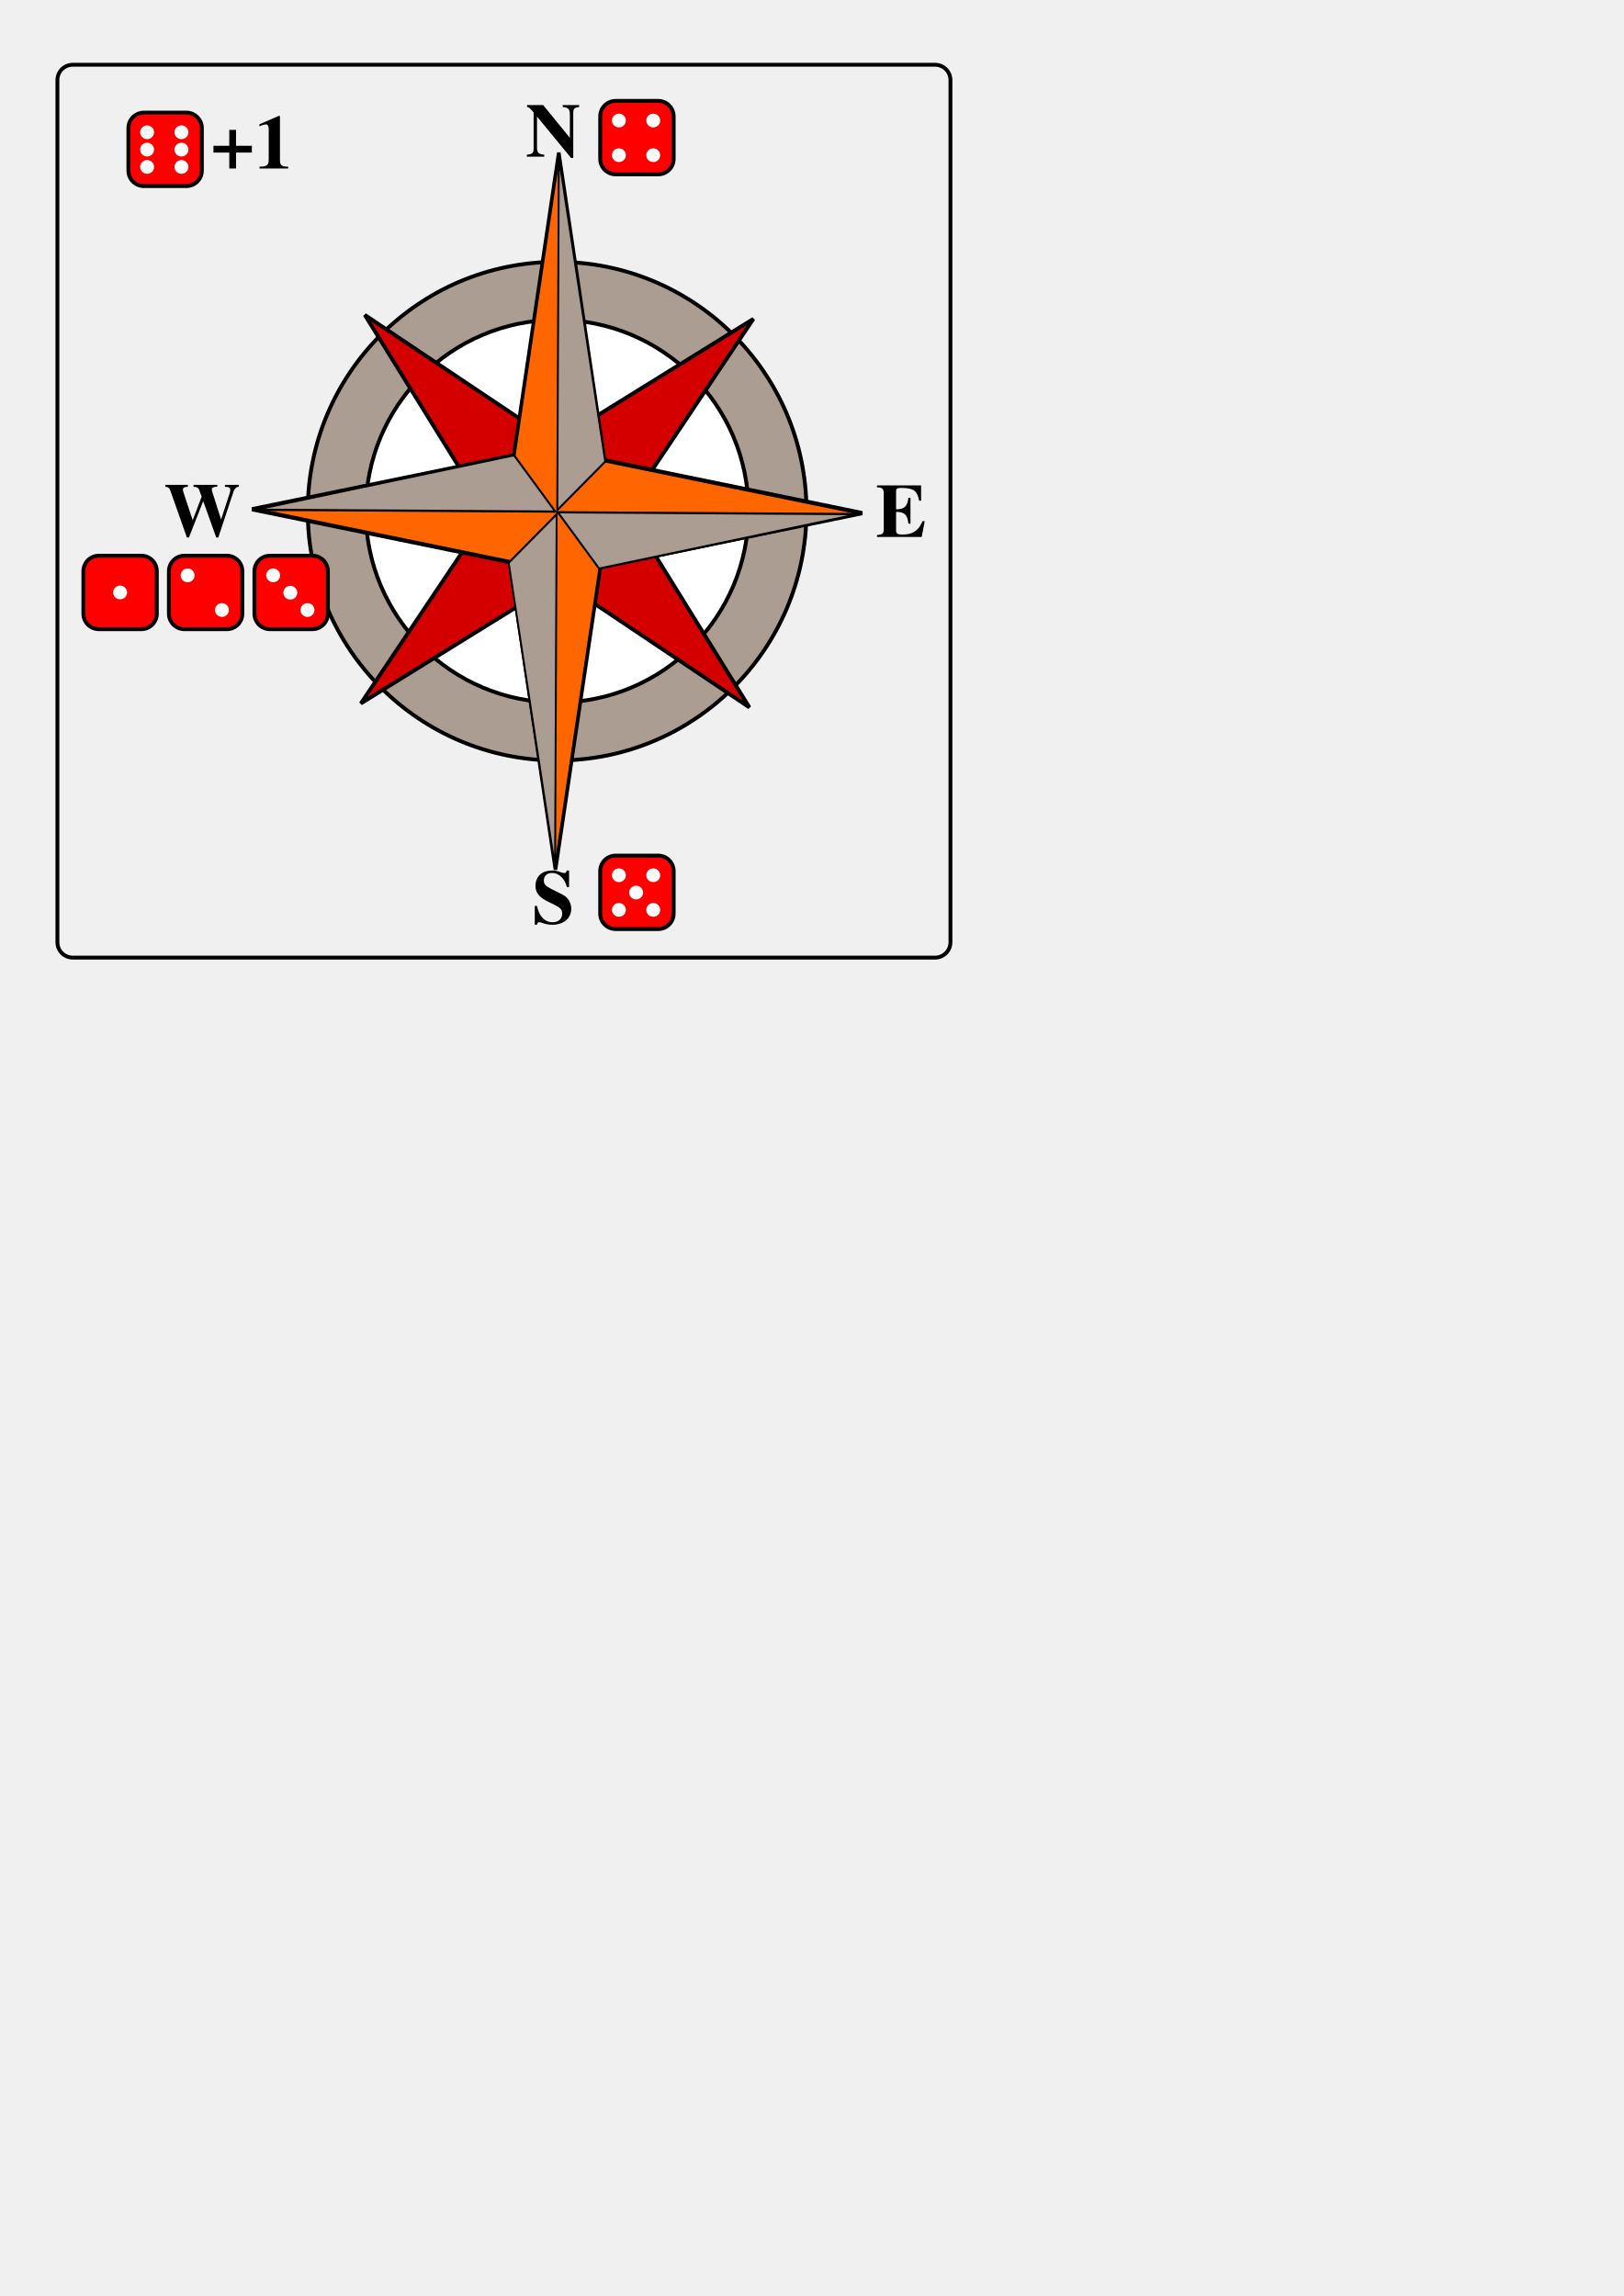
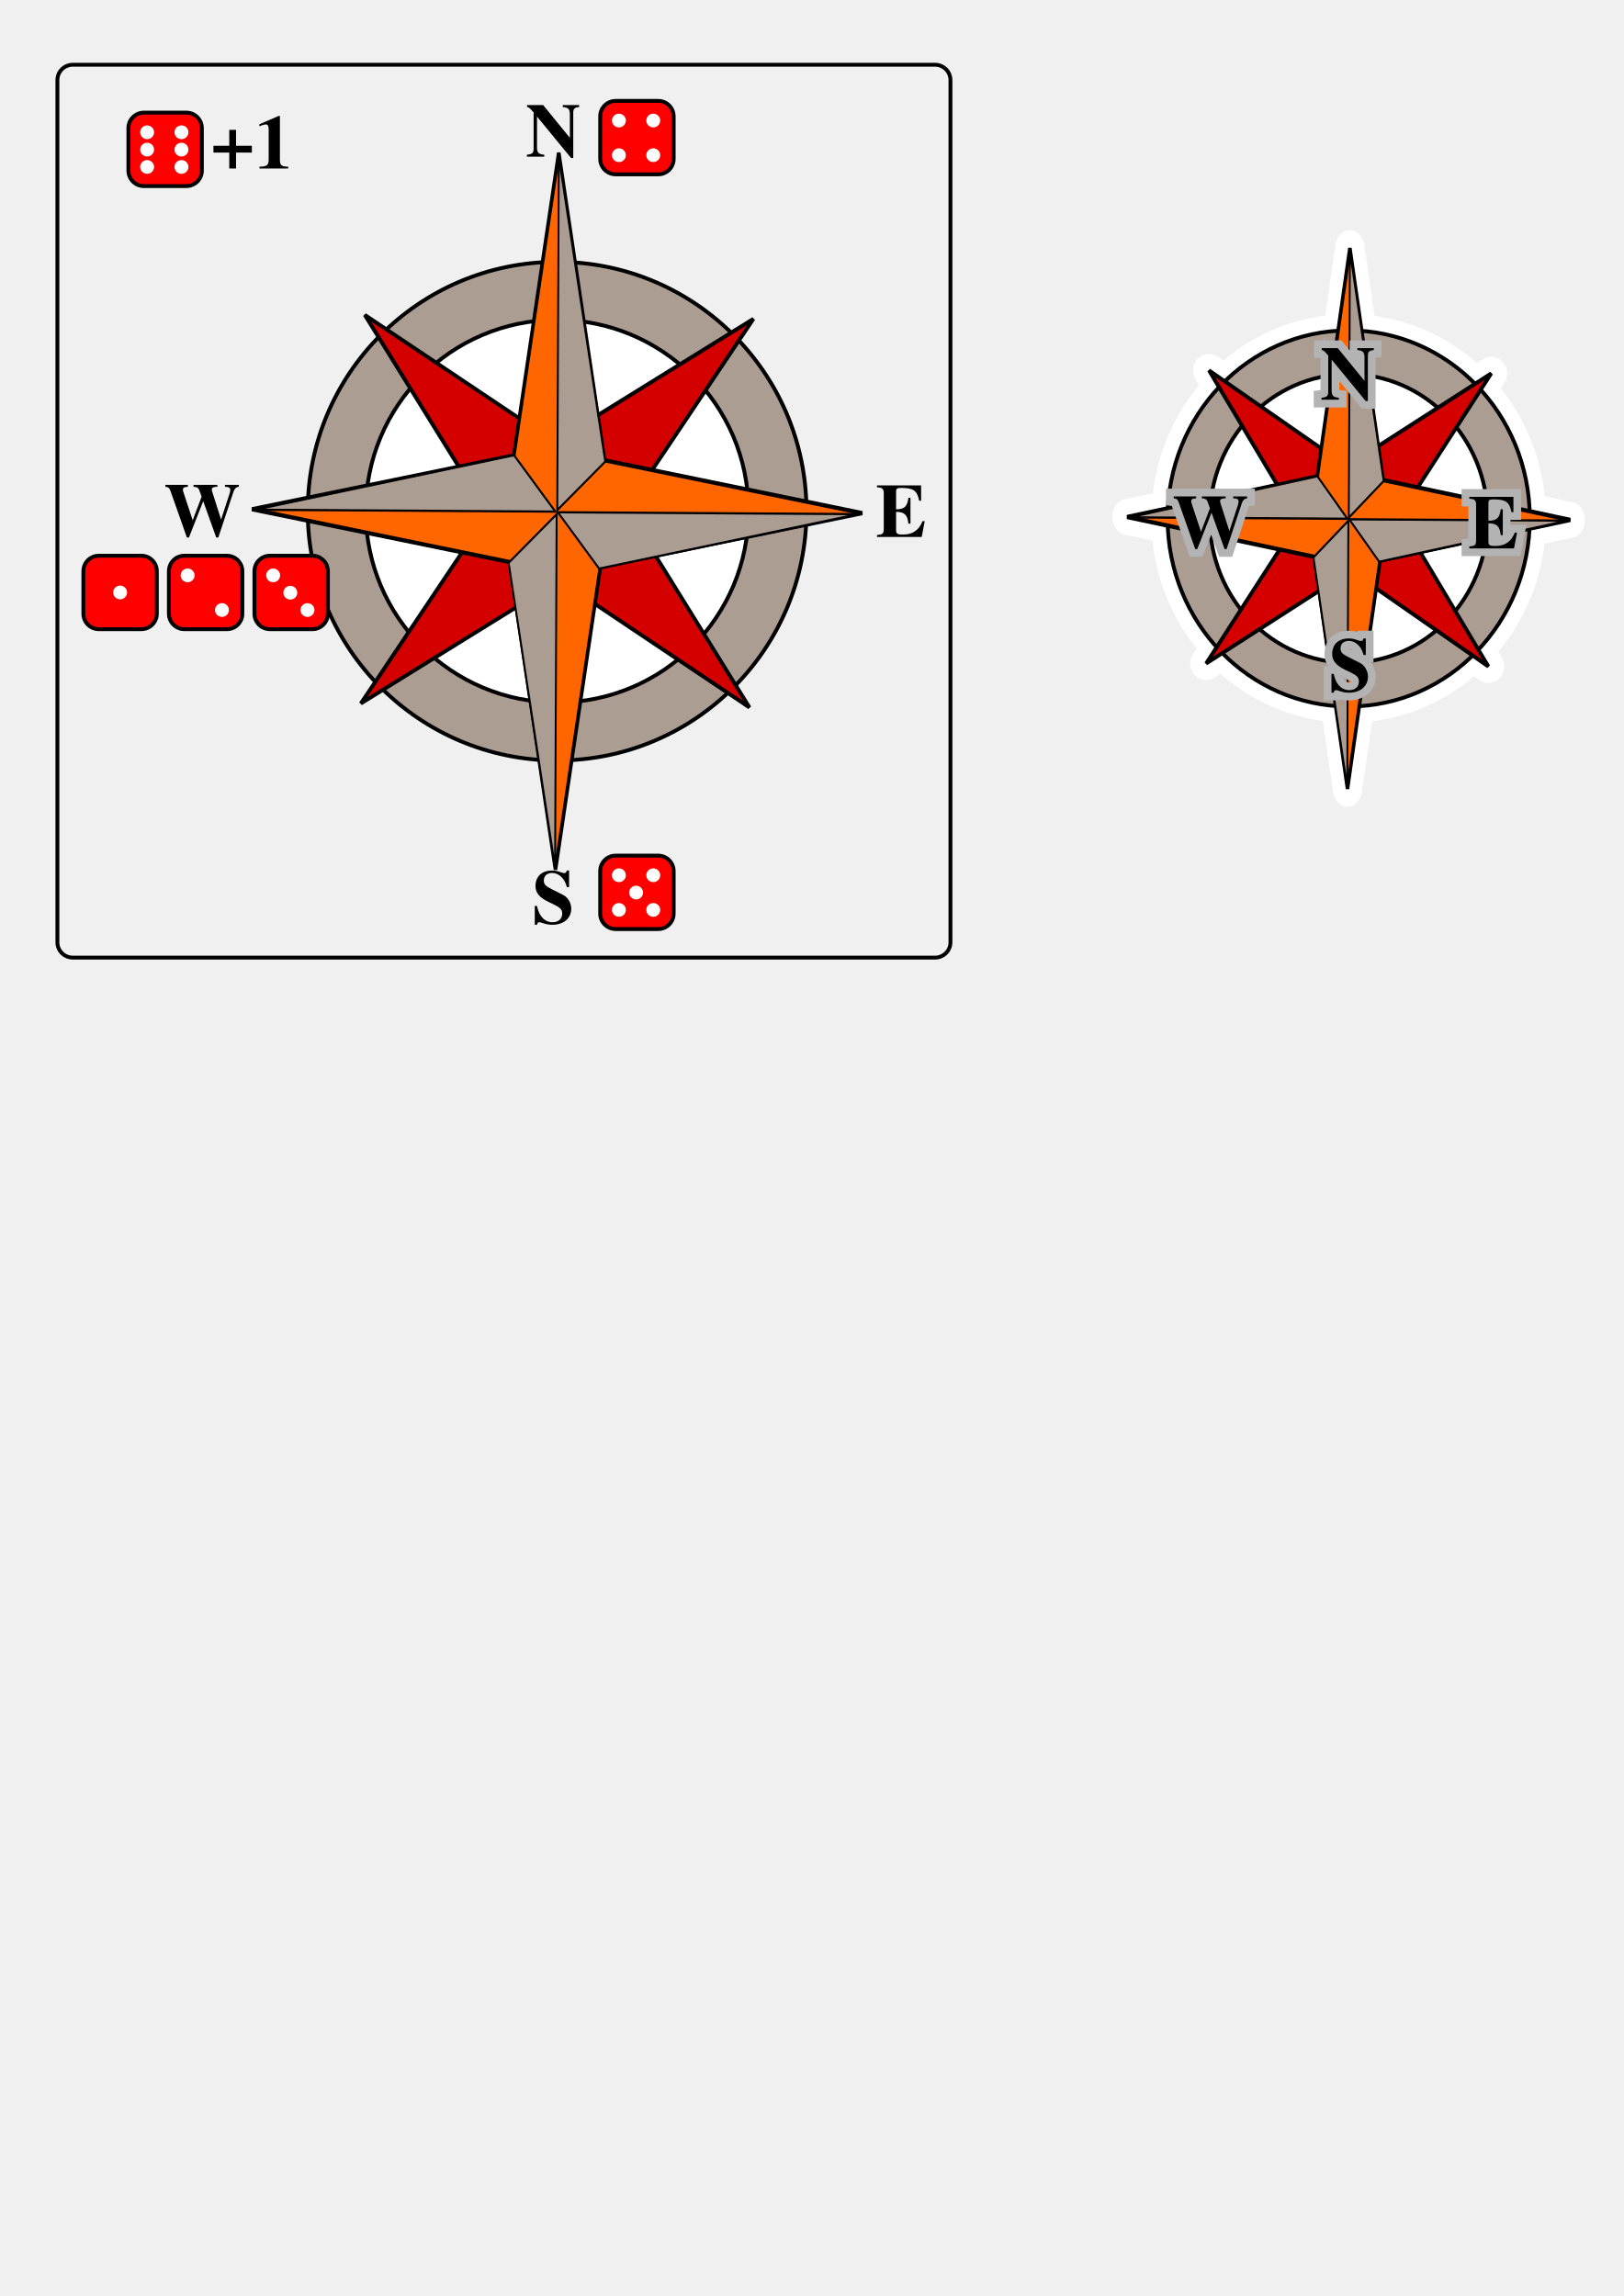
<svg xmlns="http://www.w3.org/2000/svg" width="210mm" height="297mm" viewBox="0 0 210 297" version="1.1" id="svg259">
  <defs id="defs256" />
  <g id="layer1">
-     <g id="g697" transform="translate(5.175441,6.12372)">
-       <text xml:space="preserve" style="font-style:normal;font-variant:normal;font-weight:bold;font-stretch:normal;font-size:9.878px;line-height:1.25;font-family:'Nimbus Roman';-inkscape-font-specification:'Nimbus Roman,  Bold';stroke-width:0.265" x="62.809" y="14.139" id="text1295">
-         <tspan id="tspan1293" style="font-style:normal;font-variant:normal;font-weight:bold;font-stretch:normal;font-size:9.878px;font-family:'Nimbus Roman';-inkscape-font-specification:'Nimbus Roman,  Bold';stroke-width:0.265" x="62.809" y="14.139">N</tspan>
+     <text xml:space="preserve" style="font-style:normal;font-variant:normal;font-weight:bold;font-stretch:normal;font-size:9.878px;line-height:1.25;font-family:'Nimbus Roman';-inkscape-font-specification:'Nimbus Roman,  Bold';stroke-width:0.265" x="27.278" y="21.796" id="text1295-1-4">
+       <tspan id="tspan1293-9-9" style="font-style:normal;font-variant:normal;font-weight:bold;font-stretch:normal;font-size:9.878px;font-family:'Nimbus Roman';-inkscape-font-specification:'Nimbus Roman,  Bold';stroke-width:0.265" x="27.278" y="21.796">+1</tspan>
+     </text>
+     <g id="g2110">
+       <text xml:space="preserve" style="font-style:normal;font-variant:normal;font-weight:bold;font-stretch:normal;font-size:9.878px;line-height:1.25;font-family:'Nimbus Roman';-inkscape-font-specification:'Nimbus Roman,  Bold';stroke-width:0.265" x="67.984" y="20.262" id="text1295">
+         <tspan id="tspan1293" style="font-style:normal;font-variant:normal;font-weight:bold;font-stretch:normal;font-size:9.878px;font-family:'Nimbus Roman';-inkscape-font-specification:'Nimbus Roman,  Bold';stroke-width:0.265" x="67.984" y="20.262">N</tspan>
      </text>
-       <text xml:space="preserve" style="font-style:normal;font-variant:normal;font-weight:bold;font-stretch:normal;font-size:9.878px;line-height:1.25;font-family:'Nimbus Roman';-inkscape-font-specification:'Nimbus Roman,  Bold';stroke-width:0.265" x="108.093" y="63.339" id="text1295-9">
-         <tspan id="tspan1293-3" style="font-style:normal;font-variant:normal;font-weight:bold;font-stretch:normal;font-size:9.878px;font-family:'Nimbus Roman';-inkscape-font-specification:'Nimbus Roman,  Bold';stroke-width:0.265" x="108.093" y="63.339">E</tspan>
+       <text xml:space="preserve" style="font-style:normal;font-variant:normal;font-weight:bold;font-stretch:normal;font-size:9.878px;line-height:1.25;font-family:'Nimbus Roman';-inkscape-font-specification:'Nimbus Roman,  Bold';stroke-width:0.265" x="113.268" y="69.462" id="text1295-9">
+         <tspan id="tspan1293-3" style="font-style:normal;font-variant:normal;font-weight:bold;font-stretch:normal;font-size:9.878px;font-family:'Nimbus Roman';-inkscape-font-specification:'Nimbus Roman,  Bold';stroke-width:0.265" x="113.268" y="69.462">E</tspan>
      </text>
-       <text xml:space="preserve" style="font-style:normal;font-variant:normal;font-weight:bold;font-stretch:normal;font-size:9.878px;line-height:1.25;font-family:'Nimbus Roman';-inkscape-font-specification:'Nimbus Roman,  Bold';stroke-width:0.265" x="63.643" y="113.314" id="text1295-1">
-         <tspan id="tspan1293-9" style="font-style:normal;font-variant:normal;font-weight:bold;font-stretch:normal;font-size:9.878px;font-family:'Nimbus Roman';-inkscape-font-specification:'Nimbus Roman,  Bold';stroke-width:0.265" x="63.643" y="113.314">S</tspan>
+       <text xml:space="preserve" style="font-style:normal;font-variant:normal;font-weight:bold;font-stretch:normal;font-size:9.878px;line-height:1.25;font-family:'Nimbus Roman';-inkscape-font-specification:'Nimbus Roman,  Bold';stroke-width:0.265" x="68.819" y="119.437" id="text1295-1">
+         <tspan id="tspan1293-9" style="font-style:normal;font-variant:normal;font-weight:bold;font-stretch:normal;font-size:9.878px;font-family:'Nimbus Roman';-inkscape-font-specification:'Nimbus Roman,  Bold';stroke-width:0.265" x="68.819" y="119.437">S</tspan>
      </text>
-       <text xml:space="preserve" style="font-style:normal;font-variant:normal;font-weight:bold;font-stretch:normal;font-size:9.878px;line-height:1.25;font-family:'Nimbus Roman';-inkscape-font-specification:'Nimbus Roman,  Bold';stroke-width:0.265" x="22.103" y="15.672" id="text1295-1-4">
-         <tspan id="tspan1293-9-9" style="font-style:normal;font-variant:normal;font-weight:bold;font-stretch:normal;font-size:9.878px;font-family:'Nimbus Roman';-inkscape-font-specification:'Nimbus Roman,  Bold';stroke-width:0.265" x="22.103" y="15.672">+1</tspan>
+       <text xml:space="preserve" style="font-style:normal;font-variant:normal;font-weight:bold;font-stretch:normal;font-size:9.878px;line-height:1.25;font-family:'Nimbus Roman';-inkscape-font-specification:'Nimbus Roman,  Bold';stroke-width:0.265" x="21.205" y="69.388" id="text1295-4">
+         <tspan id="tspan1293-7" style="font-style:normal;font-variant:normal;font-weight:bold;font-stretch:normal;font-size:9.878px;font-family:'Nimbus Roman';-inkscape-font-specification:'Nimbus Roman,  Bold';stroke-width:0.265" x="21.205" y="69.388">W</tspan>
      </text>
-       <text xml:space="preserve" style="font-style:normal;font-variant:normal;font-weight:bold;font-stretch:normal;font-size:9.878px;line-height:1.25;font-family:'Nimbus Roman';-inkscape-font-specification:'Nimbus Roman,  Bold';stroke-width:0.265" x="16.029" y="63.265" id="text1295-4">
-         <tspan id="tspan1293-7" style="font-style:normal;font-variant:normal;font-weight:bold;font-stretch:normal;font-size:9.878px;font-family:'Nimbus Roman';-inkscape-font-specification:'Nimbus Roman,  Bold';stroke-width:0.265" x="16.029" y="63.265">W</tspan>
-       </text>
-       <g id="g3066" transform="translate(6.879167)">
+       <g id="g3066" transform="translate(12.05461,6.12372)">
        <path style="fill:#ac9d93;stroke:#000000;stroke-width:0.5;stroke-dasharray:none;stroke-dashoffset:0;paint-order:markers fill stroke;stop-color:#000000" id="path2396" d="M 92.25,60 A 32.25,32.25 0 0 1 60.039,92.25 32.25,32.25 0 0 1 27.75,60.078 32.25,32.25 0 0 1 59.883,27.75 32.25,32.25 0 0 1 92.25,59.844" />
        <path style="fill:#ffffff;stroke:#000000;stroke-width:0.5;stroke-dasharray:none;stroke-dashoffset:0;paint-order:markers fill stroke;stop-color:#000000" id="path2398" d="M 84.75,60 A 24.75,24.75 0 0 1 60.03,84.75 24.75,24.75 0 0 1 35.25,60.06 24.75,24.75 0 0 1 59.91,35.25 24.75,24.75 0 0 1 84.75,59.88" />
        <path style="fill:#d40000;stroke:#000000;stroke-width:0.601;stroke-dasharray:none;stroke-dashoffset:0;paint-order:markers fill stroke;stop-color:#000000" id="path502" d="M 49.675,41.774 20.163,22.007 -10.769,41.158 8.998,11.646 -10.153,-19.286 19.359,0.481 50.291,-18.67 30.524,10.842 Z" transform="matrix(0.8314861,0,0,0.8314861,43.56882,50.6506)" />
        <g id="g3001" transform="matrix(0.8511155,0,0,1,8.933071,-3.3587646e-7)" style="stroke-width:1.084">
          <path style="fill:#ff6600;stroke:#000000;stroke-width:0.542;stroke-dasharray:none;stroke-dashoffset:0;paint-order:markers fill stroke;stop-color:#000000" id="path502-3" d="M 66.133,11.494 26.343,18.455 19.512,57.616 12.55,17.826 -26.61,10.995 13.179,4.033 20.011,-35.127 26.972,4.662 Z" transform="translate(40.23879,48.75579)" />
          <path style="fill:#ac9d93;stroke:#000000;stroke-width:0.287px;stroke-linecap:butt;stroke-linejoin:miter;stroke-opacity:1" d="m 60.108,60.14 6.279,7.294 39.383,-7.055 z" id="path2292" />
          <path style="fill:#ac9d93;stroke:#000000;stroke-width:0.287px;stroke-linecap:butt;stroke-linejoin:miter;stroke-opacity:1" d="m 59.929,60.396 -7.294,6.279 7.055,39.383 z" id="path2292-1" />
          <path style="fill:#ac9d93;stroke:#000000;stroke-width:0.287px;stroke-linecap:butt;stroke-linejoin:miter;stroke-opacity:1" d="M 60.021,59.863 67.315,53.584 60.26,14.201 Z" id="path2292-3" />
          <path style="fill:#ac9d93;stroke:#000000;stroke-width:0.287px;stroke-linecap:butt;stroke-linejoin:miter;stroke-opacity:1" d="M 59.729,60.055 53.45,52.761 14.067,59.816 Z" id="path2292-6" />
        </g>
      </g>
-       <g id="g2582" transform="translate(-57.68513,53.6454)">
-         <rect style="fill:#ff0000;stroke:#000000;stroke-width:0.5;stroke-dasharray:none;stroke-dashoffset:0;paint-order:markers fill stroke;stop-color:#000000" id="rect2472" width="9.5" height="9.5" x="63.293" y="12.118" rx="2" ry="2" />
-         <path style="fill:#ffffff;stroke:none;stroke-width:0.5;stroke-dasharray:none;stroke-dashoffset:0;paint-order:markers fill stroke;stop-color:#000000" id="path2526" d="m 68.943,16.868 a 0.9,0.89 0 0 1 -0.899,0.89 0.9,0.89 0 0 1 -0.901,-0.887 0.9,0.89 0 0 1 0.897,-0.892 0.9,0.89 0 0 1 0.903,0.885" />
+     </g>
+     <g id="g6176" transform="translate(4.62297,-3.302742)">
+       <g id="g5386" style="stroke:#ffffff;stroke-width:4.2;stroke-linecap:round;stroke-linejoin:round;stroke-dasharray:none" transform="translate(-58.59757,-38.94935)">
+         <path style="fill:#ac9d93;stroke:#ffffff;stroke-width:4.2;stroke-linecap:round;stroke-linejoin:round;stroke-dasharray:none;stroke-dashoffset:0;paint-order:markers fill stroke;stop-color:#000000" id="path2396-6-1" d="m 251.829,109.316 a 23.422,24.325 0 0 1 -23.394,24.325 23.422,24.325 0 0 1 -23.451,-24.266 23.422,24.325 0 0 1 23.337,-24.384 23.422,24.325 0 0 1 23.507,24.207" />
+         <g id="g5017" style="stroke:#ffffff;stroke-width:4.2;stroke-linecap:round;stroke-linejoin:round;stroke-dasharray:none">
+           <path style="fill:#d40000;stroke:#ffffff;stroke-width:6.825;stroke-linecap:round;stroke-linejoin:round;stroke-dasharray:none;stroke-dashoffset:0;paint-order:markers fill stroke;stop-color:#000000" id="path502-5-7" d="M 49.675,41.774 20.163,22.007 -10.769,41.158 8.998,11.646 -10.153,-19.286 19.359,0.481 50.291,-18.67 30.524,10.842 Z" transform="matrix(0.6038836,0,0,0.6271551,216.4729,102.2643)" />
+         </g>
+         <path style="fill:#ff6600;stroke:#ffffff;stroke-width:6.151;stroke-linecap:round;stroke-linejoin:round;stroke-dasharray:none;stroke-dashoffset:0;paint-order:markers fill stroke;stop-color:#000000" id="path502-3-5-2" d="M 66.133,11.494 26.343,18.455 19.512,57.616 12.55,17.826 -26.61,10.995 13.179,4.033 20.011,-35.127 26.972,4.662 Z" transform="matrix(0.6181398,0,0,0.754258,216.1911,100.8352)" />
      </g>
-       <g id="g2643" transform="translate(-47.54163,-38.59642)">
-         <rect style="fill:#ff0000;stroke:#000000;stroke-width:0.5;stroke-dasharray:none;stroke-dashoffset:0;paint-order:markers fill stroke;stop-color:#000000" id="rect2472-3" width="9.5" height="9.5" x="64.211" y="104.36" rx="2" ry="2" />
-         <path style="fill:#ffffff;stroke:none;stroke-width:0.5;stroke-dasharray:none;stroke-dashoffset:0;paint-order:markers fill stroke;stop-color:#000000" id="path2526-2" d="m 67.531,106.9 a 0.9,0.89 0 0 1 -0.899,0.89 0.9,0.89 0 0 1 -0.901,-0.887 0.9,0.89 0 0 1 0.897,-0.892 0.9,0.89 0 0 1 0.903,0.885" />
-         <path style="fill:#ffffff;stroke:none;stroke-width:0.5;stroke-dasharray:none;stroke-dashoffset:0;paint-order:markers fill stroke;stop-color:#000000" id="path2526-2-0" d="m 71.973,111.383 a 0.9,0.89 0 0 1 -0.899,0.89 0.9,0.89 0 0 1 -0.901,-0.887 0.9,0.89 0 0 1 0.897,-0.892 0.9,0.89 0 0 1 0.903,0.885" />
+       <g id="g6132" transform="translate(2.074392,1.320122)">
+         <g id="g4862">
+           <path style="fill:#ac9d93;stroke:#000000;stroke-width:0.5;stroke-dasharray:none;stroke-dashoffset:0;paint-order:markers fill stroke;stop-color:#000000" id="path2396-6" d="m 191.157,69.047 a 23.422,24.325 0 0 1 -23.394,24.325 23.422,24.325 0 0 1 -23.451,-24.266 23.422,24.325 0 0 1 23.337,-24.384 23.422,24.325 0 0 1 23.507,24.207" />
+           <path style="fill:#ffffff;stroke:#000000;stroke-width:0.5;stroke-dasharray:none;stroke-dashoffset:0;paint-order:markers fill stroke;stop-color:#000000" id="path2398-7" d="m 185.71,69.047 a 17.975,18.668 0 0 1 -17.953,18.668 17.975,18.668 0 0 1 -17.997,-18.623 17.975,18.668 0 0 1 17.91,-18.713 17.975,18.668 0 0 1 18.04,18.577" />
+           <path style="fill:#d40000;stroke:#000000;stroke-width:0.812;stroke-dasharray:none;stroke-dashoffset:0;paint-order:markers fill stroke;stop-color:#000000" id="path502-5" d="M 49.675,41.774 20.163,22.007 -10.769,41.158 8.998,11.646 -10.153,-19.286 19.359,0.481 50.291,-18.67 30.524,10.842 Z" transform="matrix(0.6038836,0,0,0.6271551,155.8009,61.99488)" />
+           <g id="g3001-3" transform="matrix(0.6181398,0,0,0.754258,130.646,23.79127)" style="stroke-width:1.465">
+             <path style="fill:#ff6600;stroke:#000000;stroke-width:0.732;stroke-dasharray:none;stroke-dashoffset:0;paint-order:markers fill stroke;stop-color:#000000" id="path502-3-5" d="M 66.133,11.494 26.343,18.455 19.512,57.616 12.55,17.826 -26.61,10.995 13.179,4.033 20.011,-35.127 26.972,4.662 Z" transform="translate(40.23879,48.75579)" />
+             <path style="fill:#ac9d93;stroke:#000000;stroke-width:0.387px;stroke-linecap:butt;stroke-linejoin:miter;stroke-opacity:1" d="m 60.108,60.14 6.279,7.294 39.383,-7.055 z" id="path2292-62" />
+             <path style="fill:#ac9d93;stroke:#000000;stroke-width:0.387px;stroke-linecap:butt;stroke-linejoin:miter;stroke-opacity:1" d="m 59.929,60.396 -7.294,6.279 7.055,39.383 z" id="path2292-1-9" />
+             <path style="fill:#ac9d93;stroke:#000000;stroke-width:0.387px;stroke-linecap:butt;stroke-linejoin:miter;stroke-opacity:1" d="M 60.021,59.863 67.315,53.584 60.26,14.201 Z" id="path2292-3-1" />
+             <path style="fill:#ac9d93;stroke:#000000;stroke-width:0.387px;stroke-linecap:butt;stroke-linejoin:miter;stroke-opacity:1" d="M 59.729,60.055 53.45,52.761 14.067,59.816 Z" id="path2292-6-2" />
+           </g>
+         </g>
+         <text xml:space="preserve" style="font-style:normal;font-variant:normal;font-weight:bold;font-stretch:normal;font-size:9.878px;line-height:1.25;font-family:'Nimbus Roman';-inkscape-font-specification:'Nimbus Roman,  Bold';stroke:#b3b3b3;stroke-width:2;stroke-dasharray:none;stroke-opacity:1;paint-order:markers stroke fill" x="164.058" y="53.691" id="text1295-7">
+           <tspan id="tspan1293-0" style="font-style:normal;font-variant:normal;font-weight:bold;font-stretch:normal;font-size:9.878px;font-family:'Nimbus Roman';-inkscape-font-specification:'Nimbus Roman,  Bold';stroke:#b3b3b3;stroke-width:2;stroke-dasharray:none;stroke-opacity:1;paint-order:markers stroke fill" x="164.058" y="53.691">N</tspan>
+         </text>
+         <text xml:space="preserve" style="font-style:normal;font-variant:normal;font-weight:bold;font-stretch:normal;font-size:9.878px;line-height:1.25;font-family:'Nimbus Roman';-inkscape-font-specification:'Nimbus Roman,  Bold';stroke:#b3b3b3;stroke-width:2;stroke-dasharray:none;stroke-opacity:1;paint-order:markers stroke fill" x="183.18" y="72.918" id="text1295-9-9">
+           <tspan id="tspan1293-3-3" style="font-style:normal;font-variant:normal;font-weight:bold;font-stretch:normal;font-size:9.878px;font-family:'Nimbus Roman';-inkscape-font-specification:'Nimbus Roman,  Bold';stroke:#b3b3b3;stroke-width:2;stroke-dasharray:none;stroke-opacity:1;paint-order:markers stroke fill" x="183.18" y="72.918">E</tspan>
+         </text>
+         <text xml:space="preserve" style="font-style:normal;font-variant:normal;font-weight:bold;font-stretch:normal;font-size:9.878px;line-height:1.25;font-family:'Nimbus Roman';-inkscape-font-specification:'Nimbus Roman,  Bold';stroke:#b3b3b3;stroke-width:2;stroke-dasharray:none;stroke-opacity:1;paint-order:markers stroke fill" x="165.163" y="91.399" id="text1295-1-6">
+           <tspan id="tspan1293-9-0" style="font-style:normal;font-variant:normal;font-weight:bold;font-stretch:normal;font-size:9.878px;font-family:'Nimbus Roman';-inkscape-font-specification:'Nimbus Roman,  Bold';stroke:#b3b3b3;stroke-width:2;stroke-dasharray:none;stroke-opacity:1;paint-order:markers stroke fill" x="165.163" y="91.399">S</tspan>
+         </text>
+         <text xml:space="preserve" style="font-style:normal;font-variant:normal;font-weight:bold;font-stretch:normal;font-size:9.878px;line-height:1.25;font-family:'Nimbus Roman';-inkscape-font-specification:'Nimbus Roman,  Bold';stroke:#b3b3b3;stroke-width:2;stroke-dasharray:none;stroke-opacity:1;paint-order:markers stroke fill" x="144.914" y="72.864" id="text1295-4-6">
+           <tspan id="tspan1293-7-2" style="font-style:normal;font-variant:normal;font-weight:bold;font-stretch:normal;font-size:9.878px;font-family:'Nimbus Roman';-inkscape-font-specification:'Nimbus Roman,  Bold';stroke:#b3b3b3;stroke-width:2;stroke-dasharray:none;stroke-opacity:1;paint-order:markers stroke fill" x="144.914" y="72.864">W</tspan>
+         </text>
      </g>
-       <g id="g2761" transform="translate(21.14237,-10.57061)">
-         <rect style="fill:#ff0000;stroke:#000000;stroke-width:0.5;stroke-dasharray:none;stroke-dashoffset:0;paint-order:markers fill stroke;stop-color:#000000" id="rect2472-3-7" width="9.5" height="9.5" x="6.59" y="76.334" rx="2" ry="2" />
-         <path style="fill:#ffffff;stroke:none;stroke-width:0.5;stroke-dasharray:none;stroke-dashoffset:0;paint-order:markers fill stroke;stop-color:#000000" id="path2526-2-6" d="M 9.91,78.874 A 0.9,0.89 0 0 1 9.011,79.764 0.9,0.89 0 0 1 8.109,78.876 0.9,0.89 0 0 1 9.006,77.985 0.9,0.89 0 0 1 9.91,78.87" />
-         <path style="fill:#ffffff;stroke:none;stroke-width:0.5;stroke-dasharray:none;stroke-dashoffset:0;paint-order:markers fill stroke;stop-color:#000000" id="path2526-2-0-56" d="m 14.351,83.358 a 0.9,0.89 0 0 1 -0.899,0.89 0.9,0.89 0 0 1 -0.901,-0.887 0.9,0.89 0 0 1 0.897,-0.892 0.9,0.89 0 0 1 0.903,0.885" />
-         <path style="fill:#ffffff;stroke:none;stroke-width:0.5;stroke-dasharray:none;stroke-dashoffset:0;paint-order:markers fill stroke;stop-color:#000000" id="path2526-2-0-56-5" d="m 12.131,81.116 a 0.9,0.89 0 0 1 -0.899,0.89 0.9,0.89 0 0 1 -0.901,-0.887 0.9,0.89 0 0 1 0.897,-0.892 0.9,0.89 0 0 1 0.903,0.885" />
+     </g>
+     <g id="g2582" transform="translate(-52.50968,59.76912)">
+       <rect style="fill:#ff0000;stroke:#000000;stroke-width:0.5;stroke-dasharray:none;stroke-dashoffset:0;paint-order:markers fill stroke;stop-color:#000000" id="rect2472" width="9.5" height="9.5" x="63.293" y="12.118" rx="2" ry="2" />
+       <path style="fill:#ffffff;stroke:none;stroke-width:0.5;stroke-dasharray:none;stroke-dashoffset:0;paint-order:markers fill stroke;stop-color:#000000" id="path2526" d="m 68.943,16.868 a 0.9,0.89 0 0 1 -0.899,0.89 0.9,0.89 0 0 1 -0.901,-0.887 0.9,0.89 0 0 1 0.897,-0.892 0.9,0.89 0 0 1 0.903,0.885" />
+     </g>
+     <g id="g2643" transform="translate(-42.36619,-32.4727)">
+       <rect style="fill:#ff0000;stroke:#000000;stroke-width:0.5;stroke-dasharray:none;stroke-dashoffset:0;paint-order:markers fill stroke;stop-color:#000000" id="rect2472-3" width="9.5" height="9.5" x="64.211" y="104.36" rx="2" ry="2" />
+       <path style="fill:#ffffff;stroke:none;stroke-width:0.5;stroke-dasharray:none;stroke-dashoffset:0;paint-order:markers fill stroke;stop-color:#000000" id="path2526-2" d="m 67.531,106.9 a 0.9,0.89 0 0 1 -0.899,0.89 0.9,0.89 0 0 1 -0.901,-0.887 0.9,0.89 0 0 1 0.897,-0.892 0.9,0.89 0 0 1 0.903,0.885" />
+       <path style="fill:#ffffff;stroke:none;stroke-width:0.5;stroke-dasharray:none;stroke-dashoffset:0;paint-order:markers fill stroke;stop-color:#000000" id="path2526-2-0" d="m 71.973,111.383 a 0.9,0.89 0 0 1 -0.899,0.89 0.9,0.89 0 0 1 -0.901,-0.887 0.9,0.89 0 0 1 0.897,-0.892 0.9,0.89 0 0 1 0.903,0.885" />
+     </g>
+     <g id="g2761" transform="translate(26.31781,-4.446889)">
+       <rect style="fill:#ff0000;stroke:#000000;stroke-width:0.5;stroke-dasharray:none;stroke-dashoffset:0;paint-order:markers fill stroke;stop-color:#000000" id="rect2472-3-7" width="9.5" height="9.5" x="6.59" y="76.334" rx="2" ry="2" />
+       <path style="fill:#ffffff;stroke:none;stroke-width:0.5;stroke-dasharray:none;stroke-dashoffset:0;paint-order:markers fill stroke;stop-color:#000000" id="path2526-2-6" d="M 9.91,78.874 A 0.9,0.89 0 0 1 9.011,79.764 0.9,0.89 0 0 1 8.109,78.876 0.9,0.89 0 0 1 9.006,77.985 0.9,0.89 0 0 1 9.91,78.87" />
+       <path style="fill:#ffffff;stroke:none;stroke-width:0.5;stroke-dasharray:none;stroke-dashoffset:0;paint-order:markers fill stroke;stop-color:#000000" id="path2526-2-0-56" d="m 14.351,83.358 a 0.9,0.89 0 0 1 -0.899,0.89 0.9,0.89 0 0 1 -0.901,-0.887 0.9,0.89 0 0 1 0.897,-0.892 0.9,0.89 0 0 1 0.903,0.885" />
+       <path style="fill:#ffffff;stroke:none;stroke-width:0.5;stroke-dasharray:none;stroke-dashoffset:0;paint-order:markers fill stroke;stop-color:#000000" id="path2526-2-0-56-5" d="m 12.131,81.116 a 0.9,0.89 0 0 1 -0.899,0.89 0.9,0.89 0 0 1 -0.901,-0.887 0.9,0.89 0 0 1 0.897,-0.892 0.9,0.89 0 0 1 0.903,0.885" />
+     </g>
+     <g id="g2878" transform="translate(64.60379,-51.89143)">
+       <rect style="fill:#ff0000;stroke:#000000;stroke-width:0.5;stroke-dasharray:none;stroke-dashoffset:0;paint-order:markers fill stroke;stop-color:#000000" id="rect2472-3-3" width="9.5" height="9.5" x="13.023" y="64.943" rx="2" ry="2" />
+       <path style="fill:#ffffff;stroke:none;stroke-width:0.5;stroke-dasharray:none;stroke-dashoffset:0;paint-order:markers fill stroke;stop-color:#000000" id="path2526-2-7" d="m 16.343,67.483 a 0.9,0.89 0 0 1 -0.899,0.89 0.9,0.89 0 0 1 -0.901,-0.887 0.9,0.89 0 0 1 0.897,-0.892 0.9,0.89 0 0 1 0.903,0.885" />
+       <path style="fill:#ffffff;stroke:none;stroke-width:0.5;stroke-dasharray:none;stroke-dashoffset:0;paint-order:markers fill stroke;stop-color:#000000" id="path2526-2-7-2" d="m 20.784,67.483 a 0.9,0.89 0 0 1 -0.899,0.89 0.9,0.89 0 0 1 -0.901,-0.887 0.9,0.89 0 0 1 0.897,-0.892 0.9,0.89 0 0 1 0.903,0.885" />
+       <path style="fill:#ffffff;stroke:none;stroke-width:0.5;stroke-dasharray:none;stroke-dashoffset:0;paint-order:markers fill stroke;stop-color:#000000" id="path2526-2-7-5" d="m 16.343,71.967 a 0.9,0.89 0 0 1 -0.899,0.89 0.9,0.89 0 0 1 -0.901,-0.887 0.9,0.89 0 0 1 0.897,-0.892 0.9,0.89 0 0 1 0.903,0.885" />
+       <path style="fill:#ffffff;stroke:none;stroke-width:0.5;stroke-dasharray:none;stroke-dashoffset:0;paint-order:markers fill stroke;stop-color:#000000" id="path2526-2-0-4" d="m 20.784,71.967 a 0.9,0.89 0 0 1 -0.899,0.89 0.9,0.89 0 0 1 -0.901,-0.887 0.9,0.89 0 0 1 0.897,-0.892 0.9,0.89 0 0 1 0.903,0.885" />
+     </g>
+     <g id="g2871" transform="translate(75.50941,45.87023)">
+       <rect style="fill:#ff0000;stroke:#000000;stroke-width:0.5;stroke-dasharray:none;stroke-dashoffset:0;paint-order:markers fill stroke;stop-color:#000000" id="rect2472-3-3-4" width="9.5" height="9.5" x="2.117" y="64.808" rx="2" ry="2" />
+       <path style="fill:#ffffff;stroke:none;stroke-width:0.5;stroke-dasharray:none;stroke-dashoffset:0;paint-order:markers fill stroke;stop-color:#000000" id="path2526-2-7-7" d="m 5.437,67.348 a 0.9,0.89 0 0 1 -0.899,0.89 0.9,0.89 0 0 1 -0.901,-0.887 0.9,0.89 0 0 1 0.897,-0.892 0.9,0.89 0 0 1 0.903,0.885" />
+       <path style="fill:#ffffff;stroke:none;stroke-width:0.5;stroke-dasharray:none;stroke-dashoffset:0;paint-order:markers fill stroke;stop-color:#000000" id="path2526-2-7-2-4" d="m 9.879,67.348 a 0.9,0.89 0 0 1 -0.899,0.89 0.9,0.89 0 0 1 -0.901,-0.887 0.9,0.89 0 0 1 0.897,-0.892 0.9,0.89 0 0 1 0.903,0.885" />
+       <path style="fill:#ffffff;stroke:none;stroke-width:0.5;stroke-dasharray:none;stroke-dashoffset:0;paint-order:markers fill stroke;stop-color:#000000" id="path2526-2-7-5-4" d="M 5.437,71.831 A 0.9,0.89 0 0 1 4.538,72.721 0.9,0.89 0 0 1 3.637,71.833 0.9,0.89 0 0 1 4.534,70.942 0.9,0.89 0 0 1 5.437,71.827" />
+       <path style="fill:#ffffff;stroke:none;stroke-width:0.5;stroke-dasharray:none;stroke-dashoffset:0;paint-order:markers fill stroke;stop-color:#000000" id="path2526-2-0-4-3" d="M 9.879,71.831 A 0.9,0.89 0 0 1 8.979,72.721 0.9,0.89 0 0 1 8.078,71.833 0.9,0.89 0 0 1 8.975,70.942 0.9,0.89 0 0 1 9.879,71.827" />
+       <path style="fill:#ffffff;stroke:none;stroke-width:0.5;stroke-dasharray:none;stroke-dashoffset:0;paint-order:markers fill stroke;stop-color:#000000" id="path2526-2-0-4-3-0" d="m 7.658,69.589 a 0.9,0.89 0 0 1 -0.899,0.89 0.9,0.89 0 0 1 -0.901,-0.887 0.9,0.89 0 0 1 0.897,-0.892 0.9,0.89 0 0 1 0.903,0.885" />
+     </g>
+     <g id="g3134" transform="translate(5.286744,-88.49394)">
+       <g id="g2967" transform="translate(2.140503,0.1847952)">
+         <rect style="fill:#ff0000;stroke:#000000;stroke-width:0.5;stroke-dasharray:none;stroke-dashoffset:0;paint-order:markers fill stroke;stop-color:#000000" id="rect2472-3-3-4-8" width="9.5" height="9.5" x="9.18" y="102.88" rx="2" ry="2" />
+         <path style="fill:#ffffff;stroke:none;stroke-width:0.5;stroke-dasharray:none;stroke-dashoffset:0;paint-order:markers fill stroke;stop-color:#000000" id="path2526-2-7-7-6" d="m 12.5,105.42 a 0.9,0.89 0 0 1 -0.899,0.89 0.9,0.89 0 0 1 -0.901,-0.887 0.9,0.89 0 0 1 0.897,-0.892 0.9,0.89 0 0 1 0.903,0.885" />
+         <path style="fill:#ffffff;stroke:none;stroke-width:0.5;stroke-dasharray:none;stroke-dashoffset:0;paint-order:markers fill stroke;stop-color:#000000" id="path2526-2-7-2-4-8" d="m 16.941,105.42 a 0.9,0.89 0 0 1 -0.899,0.89 0.9,0.89 0 0 1 -0.901,-0.887 0.9,0.89 0 0 1 0.897,-0.892 0.9,0.89 0 0 1 0.903,0.885" />
+         <path style="fill:#ffffff;stroke:none;stroke-width:0.5;stroke-dasharray:none;stroke-dashoffset:0;paint-order:markers fill stroke;stop-color:#000000" id="path2526-2-7-5-4-8" d="m 12.5,109.904 a 0.9,0.89 0 0 1 -0.899,0.89 0.9,0.89 0 0 1 -0.901,-0.887 0.9,0.89 0 0 1 0.897,-0.892 0.9,0.89 0 0 1 0.903,0.885" />
+         <path style="fill:#ffffff;stroke:none;stroke-width:0.5;stroke-dasharray:none;stroke-dashoffset:0;paint-order:markers fill stroke;stop-color:#000000" id="path2526-2-0-4-3-4" d="m 16.941,109.904 a 0.9,0.89 0 0 1 -0.899,0.89 0.9,0.89 0 0 1 -0.901,-0.887 0.9,0.89 0 0 1 0.897,-0.892 0.9,0.89 0 0 1 0.903,0.885" />
+         <path style="fill:#ffffff;stroke:none;stroke-width:0.5;stroke-dasharray:none;stroke-dashoffset:0;paint-order:markers fill stroke;stop-color:#000000" id="path2526-2-0-4-3-0-3" d="m 12.5,107.662 a 0.9,0.89 0 0 1 -0.899,0.89 0.9,0.89 0 0 1 -0.901,-0.887 0.9,0.89 0 0 1 0.897,-0.892 0.9,0.89 0 0 1 0.903,0.885" />
+         <path style="fill:#ffffff;stroke:none;stroke-width:0.5;stroke-dasharray:none;stroke-dashoffset:0;paint-order:markers fill stroke;stop-color:#000000" id="path2526-2-0-4-3-0-3-1" d="m 16.941,107.662 a 0.9,0.89 0 0 1 -0.899,0.89 0.9,0.89 0 0 1 -0.901,-0.887 0.9,0.89 0 0 1 0.897,-0.892 0.9,0.89 0 0 1 0.903,0.885" />
      </g>
-       <g id="g2878" transform="translate(59.42835,-58.01515)">
-         <rect style="fill:#ff0000;stroke:#000000;stroke-width:0.5;stroke-dasharray:none;stroke-dashoffset:0;paint-order:markers fill stroke;stop-color:#000000" id="rect2472-3-3" width="9.5" height="9.5" x="13.023" y="64.943" rx="2" ry="2" />
-         <path style="fill:#ffffff;stroke:none;stroke-width:0.5;stroke-dasharray:none;stroke-dashoffset:0;paint-order:markers fill stroke;stop-color:#000000" id="path2526-2-7" d="m 16.343,67.483 a 0.9,0.89 0 0 1 -0.899,0.89 0.9,0.89 0 0 1 -0.901,-0.887 0.9,0.89 0 0 1 0.897,-0.892 0.9,0.89 0 0 1 0.903,0.885" />
-         <path style="fill:#ffffff;stroke:none;stroke-width:0.5;stroke-dasharray:none;stroke-dashoffset:0;paint-order:markers fill stroke;stop-color:#000000" id="path2526-2-7-2" d="m 20.784,67.483 a 0.9,0.89 0 0 1 -0.899,0.89 0.9,0.89 0 0 1 -0.901,-0.887 0.9,0.89 0 0 1 0.897,-0.892 0.9,0.89 0 0 1 0.903,0.885" />
-         <path style="fill:#ffffff;stroke:none;stroke-width:0.5;stroke-dasharray:none;stroke-dashoffset:0;paint-order:markers fill stroke;stop-color:#000000" id="path2526-2-7-5" d="m 16.343,71.967 a 0.9,0.89 0 0 1 -0.899,0.89 0.9,0.89 0 0 1 -0.901,-0.887 0.9,0.89 0 0 1 0.897,-0.892 0.9,0.89 0 0 1 0.903,0.885" />
-         <path style="fill:#ffffff;stroke:none;stroke-width:0.5;stroke-dasharray:none;stroke-dashoffset:0;paint-order:markers fill stroke;stop-color:#000000" id="path2526-2-0-4" d="m 20.784,71.967 a 0.9,0.89 0 0 1 -0.899,0.89 0.9,0.89 0 0 1 -0.901,-0.887 0.9,0.89 0 0 1 0.897,-0.892 0.9,0.89 0 0 1 0.903,0.885" />
-       </g>
-       <g id="g2871" transform="translate(70.33396,39.74651)">
-         <rect style="fill:#ff0000;stroke:#000000;stroke-width:0.5;stroke-dasharray:none;stroke-dashoffset:0;paint-order:markers fill stroke;stop-color:#000000" id="rect2472-3-3-4" width="9.5" height="9.5" x="2.117" y="64.808" rx="2" ry="2" />
-         <path style="fill:#ffffff;stroke:none;stroke-width:0.5;stroke-dasharray:none;stroke-dashoffset:0;paint-order:markers fill stroke;stop-color:#000000" id="path2526-2-7-7" d="m 5.437,67.348 a 0.9,0.89 0 0 1 -0.899,0.89 0.9,0.89 0 0 1 -0.901,-0.887 0.9,0.89 0 0 1 0.897,-0.892 0.9,0.89 0 0 1 0.903,0.885" />
-         <path style="fill:#ffffff;stroke:none;stroke-width:0.5;stroke-dasharray:none;stroke-dashoffset:0;paint-order:markers fill stroke;stop-color:#000000" id="path2526-2-7-2-4" d="m 9.879,67.348 a 0.9,0.89 0 0 1 -0.899,0.89 0.9,0.89 0 0 1 -0.901,-0.887 0.9,0.89 0 0 1 0.897,-0.892 0.9,0.89 0 0 1 0.903,0.885" />
-         <path style="fill:#ffffff;stroke:none;stroke-width:0.5;stroke-dasharray:none;stroke-dashoffset:0;paint-order:markers fill stroke;stop-color:#000000" id="path2526-2-7-5-4" d="M 5.437,71.831 A 0.9,0.89 0 0 1 4.538,72.721 0.9,0.89 0 0 1 3.637,71.833 0.9,0.89 0 0 1 4.534,70.942 0.9,0.89 0 0 1 5.437,71.827" />
-         <path style="fill:#ffffff;stroke:none;stroke-width:0.5;stroke-dasharray:none;stroke-dashoffset:0;paint-order:markers fill stroke;stop-color:#000000" id="path2526-2-0-4-3" d="M 9.879,71.831 A 0.9,0.89 0 0 1 8.979,72.721 0.9,0.89 0 0 1 8.078,71.833 0.9,0.89 0 0 1 8.975,70.942 0.9,0.89 0 0 1 9.879,71.827" />
-         <path style="fill:#ffffff;stroke:none;stroke-width:0.5;stroke-dasharray:none;stroke-dashoffset:0;paint-order:markers fill stroke;stop-color:#000000" id="path2526-2-0-4-3-0" d="m 7.658,69.589 a 0.9,0.89 0 0 1 -0.899,0.89 0.9,0.89 0 0 1 -0.901,-0.887 0.9,0.89 0 0 1 0.897,-0.892 0.9,0.89 0 0 1 0.903,0.885" />
-       </g>
-       <g id="g3134" transform="translate(0.1113034,-94.61766)">
-         <g id="g2967" transform="translate(2.140503,0.1847952)">
-           <rect style="fill:#ff0000;stroke:#000000;stroke-width:0.5;stroke-dasharray:none;stroke-dashoffset:0;paint-order:markers fill stroke;stop-color:#000000" id="rect2472-3-3-4-8" width="9.5" height="9.5" x="9.18" y="102.88" rx="2" ry="2" />
-           <path style="fill:#ffffff;stroke:none;stroke-width:0.5;stroke-dasharray:none;stroke-dashoffset:0;paint-order:markers fill stroke;stop-color:#000000" id="path2526-2-7-7-6" d="m 12.5,105.42 a 0.9,0.89 0 0 1 -0.899,0.89 0.9,0.89 0 0 1 -0.901,-0.887 0.9,0.89 0 0 1 0.897,-0.892 0.9,0.89 0 0 1 0.903,0.885" />
-           <path style="fill:#ffffff;stroke:none;stroke-width:0.5;stroke-dasharray:none;stroke-dashoffset:0;paint-order:markers fill stroke;stop-color:#000000" id="path2526-2-7-2-4-8" d="m 16.941,105.42 a 0.9,0.89 0 0 1 -0.899,0.89 0.9,0.89 0 0 1 -0.901,-0.887 0.9,0.89 0 0 1 0.897,-0.892 0.9,0.89 0 0 1 0.903,0.885" />
-           <path style="fill:#ffffff;stroke:none;stroke-width:0.5;stroke-dasharray:none;stroke-dashoffset:0;paint-order:markers fill stroke;stop-color:#000000" id="path2526-2-7-5-4-8" d="m 12.5,109.904 a 0.9,0.89 0 0 1 -0.899,0.89 0.9,0.89 0 0 1 -0.901,-0.887 0.9,0.89 0 0 1 0.897,-0.892 0.9,0.89 0 0 1 0.903,0.885" />
-           <path style="fill:#ffffff;stroke:none;stroke-width:0.5;stroke-dasharray:none;stroke-dashoffset:0;paint-order:markers fill stroke;stop-color:#000000" id="path2526-2-0-4-3-4" d="m 16.941,109.904 a 0.9,0.89 0 0 1 -0.899,0.89 0.9,0.89 0 0 1 -0.901,-0.887 0.9,0.89 0 0 1 0.897,-0.892 0.9,0.89 0 0 1 0.903,0.885" />
-           <path style="fill:#ffffff;stroke:none;stroke-width:0.5;stroke-dasharray:none;stroke-dashoffset:0;paint-order:markers fill stroke;stop-color:#000000" id="path2526-2-0-4-3-0-3" d="m 12.5,107.662 a 0.9,0.89 0 0 1 -0.899,0.89 0.9,0.89 0 0 1 -0.901,-0.887 0.9,0.89 0 0 1 0.897,-0.892 0.9,0.89 0 0 1 0.903,0.885" />
-           <path style="fill:#ffffff;stroke:none;stroke-width:0.5;stroke-dasharray:none;stroke-dashoffset:0;paint-order:markers fill stroke;stop-color:#000000" id="path2526-2-0-4-3-0-3-1" d="m 16.941,107.662 a 0.9,0.89 0 0 1 -0.899,0.89 0.9,0.89 0 0 1 -0.901,-0.887 0.9,0.89 0 0 1 0.897,-0.892 0.9,0.89 0 0 1 0.903,0.885" />
-         </g>
-       </g>
-       <rect style="fill:none;stroke:#000000;stroke-width:0.5;stroke-dasharray:none;stroke-dashoffset:0;paint-order:markers fill stroke;stop-color:#000000" id="rect3003" width="115.5" height="115.5" x="2.25" y="2.25" rx="2.001" ry="1.982" />
    </g>
+     <rect style="fill:none;stroke:#000000;stroke-width:0.5;stroke-dasharray:none;stroke-dashoffset:0;paint-order:markers fill stroke;stop-color:#000000" id="rect3003" width="115.5" height="115.5" x="7.425" y="8.374" rx="2.001" ry="1.982" />
  </g>
</svg>
